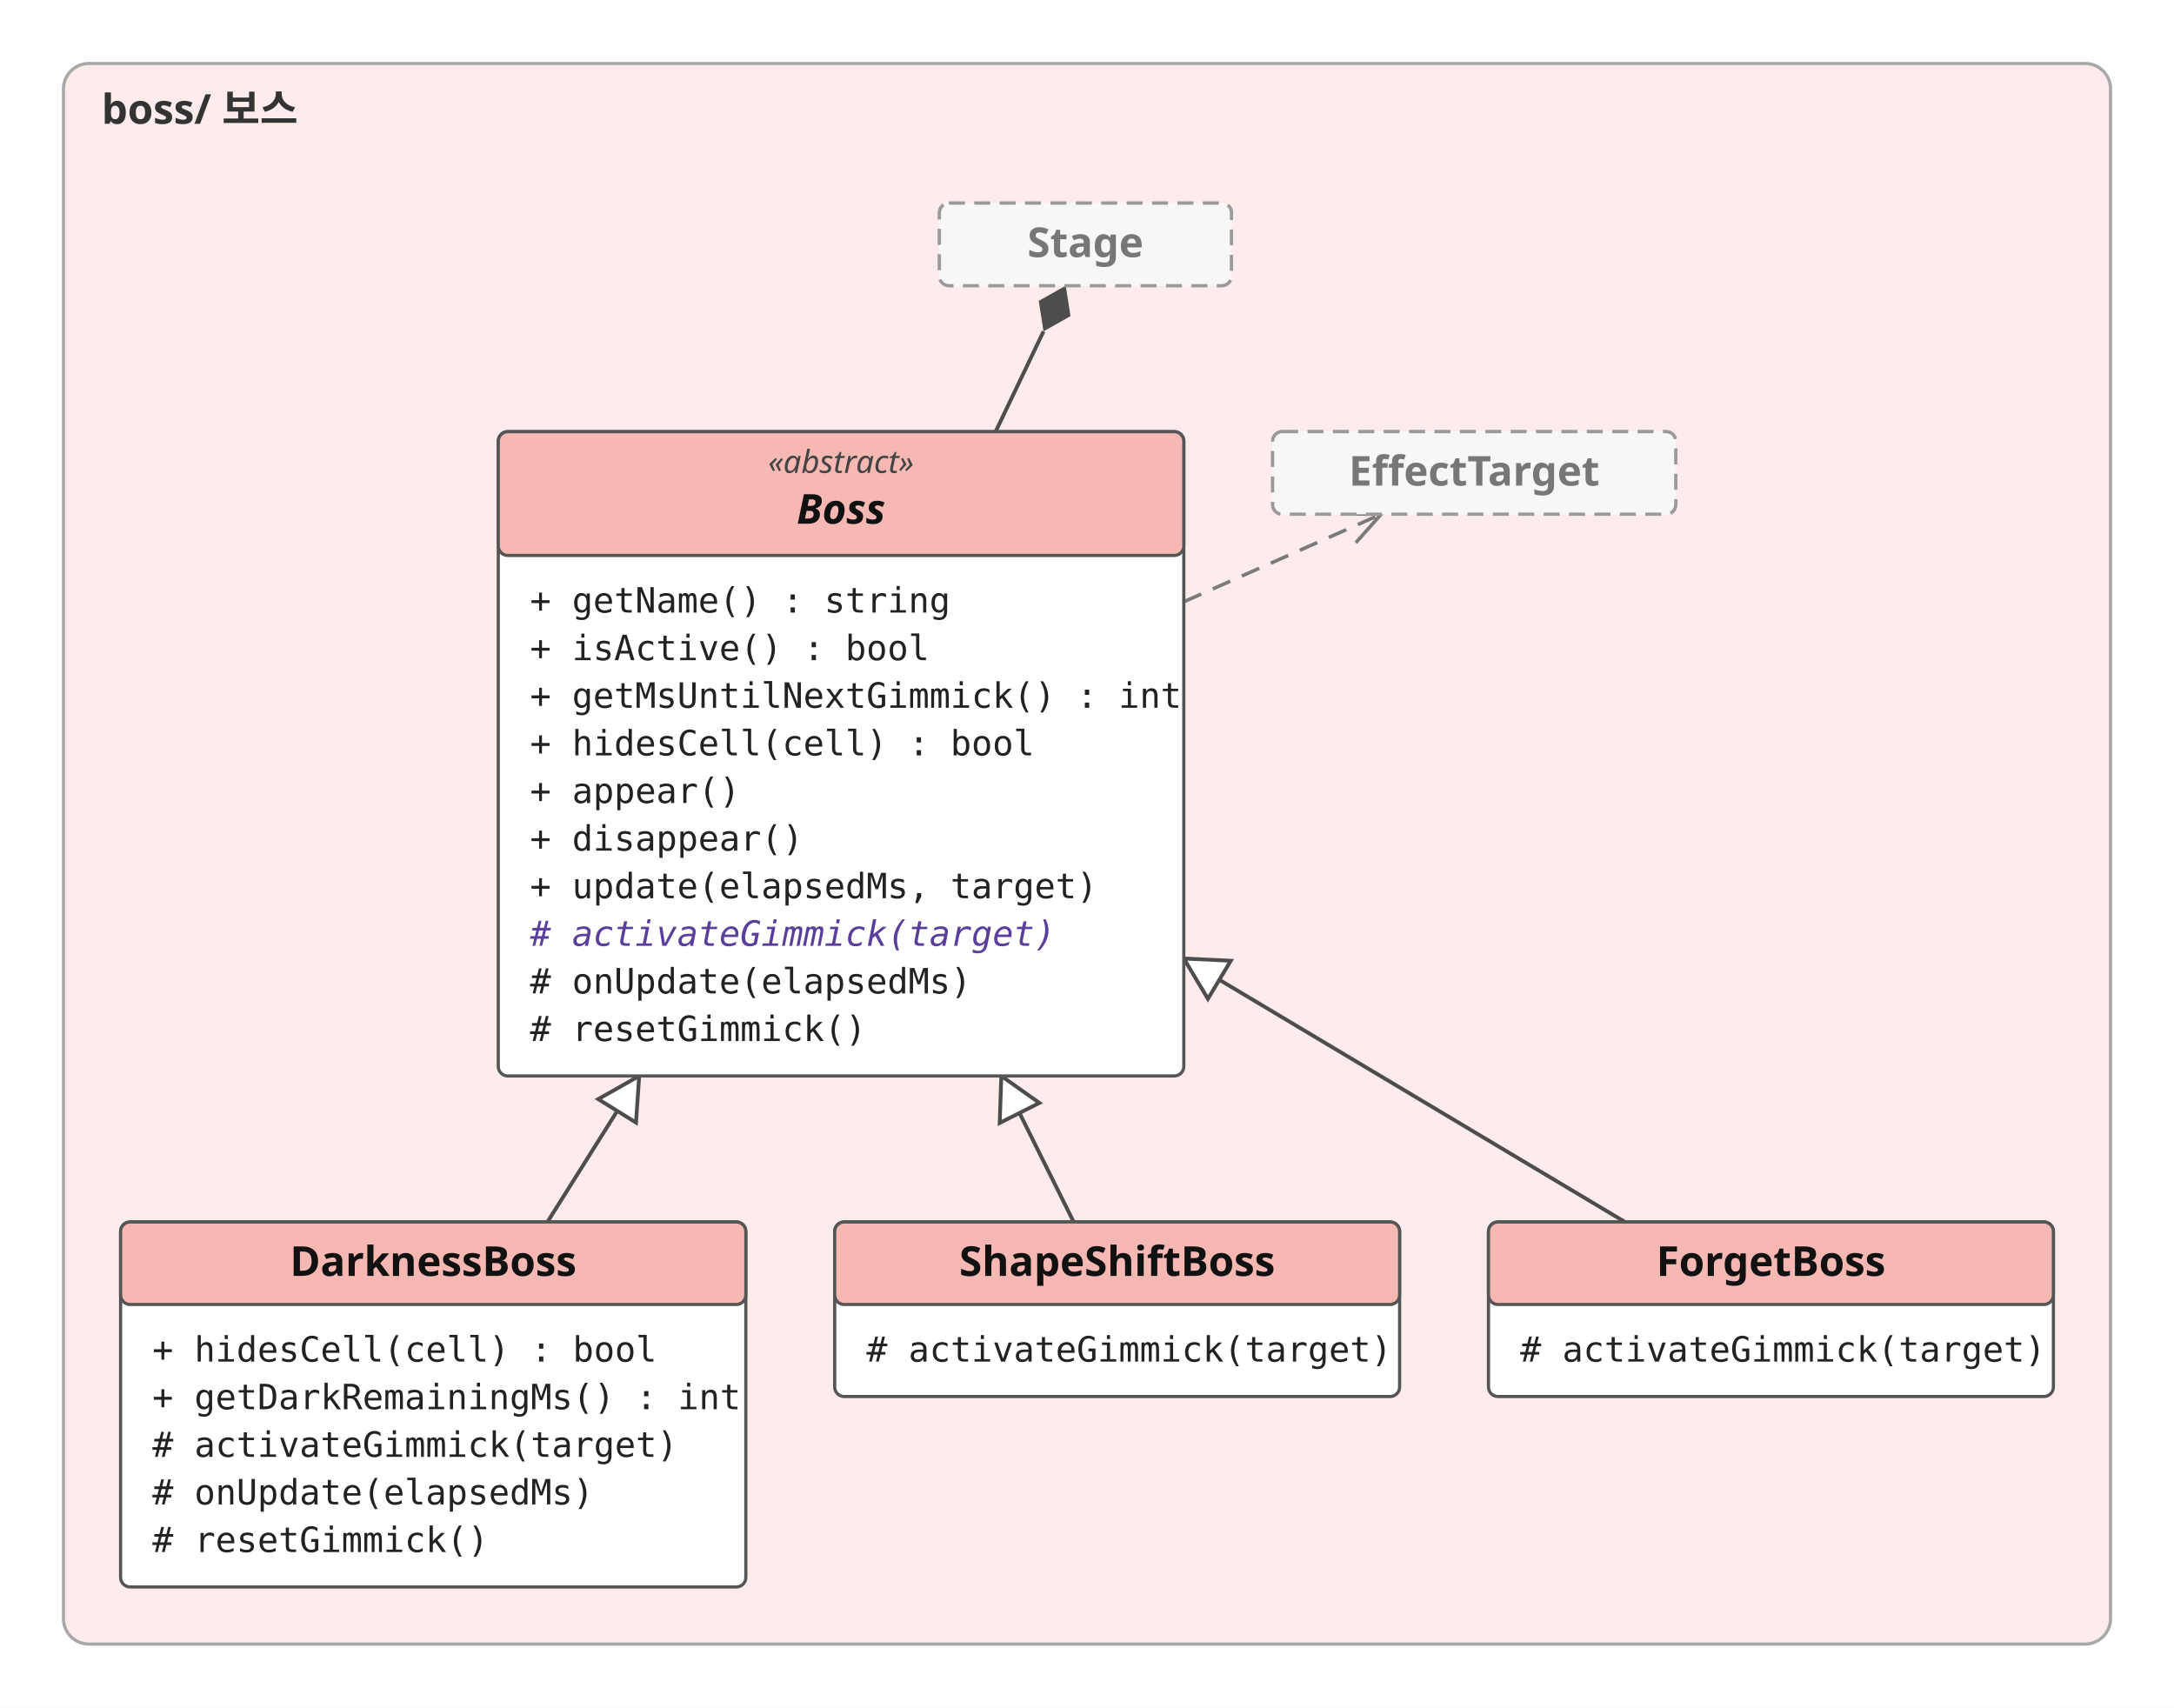
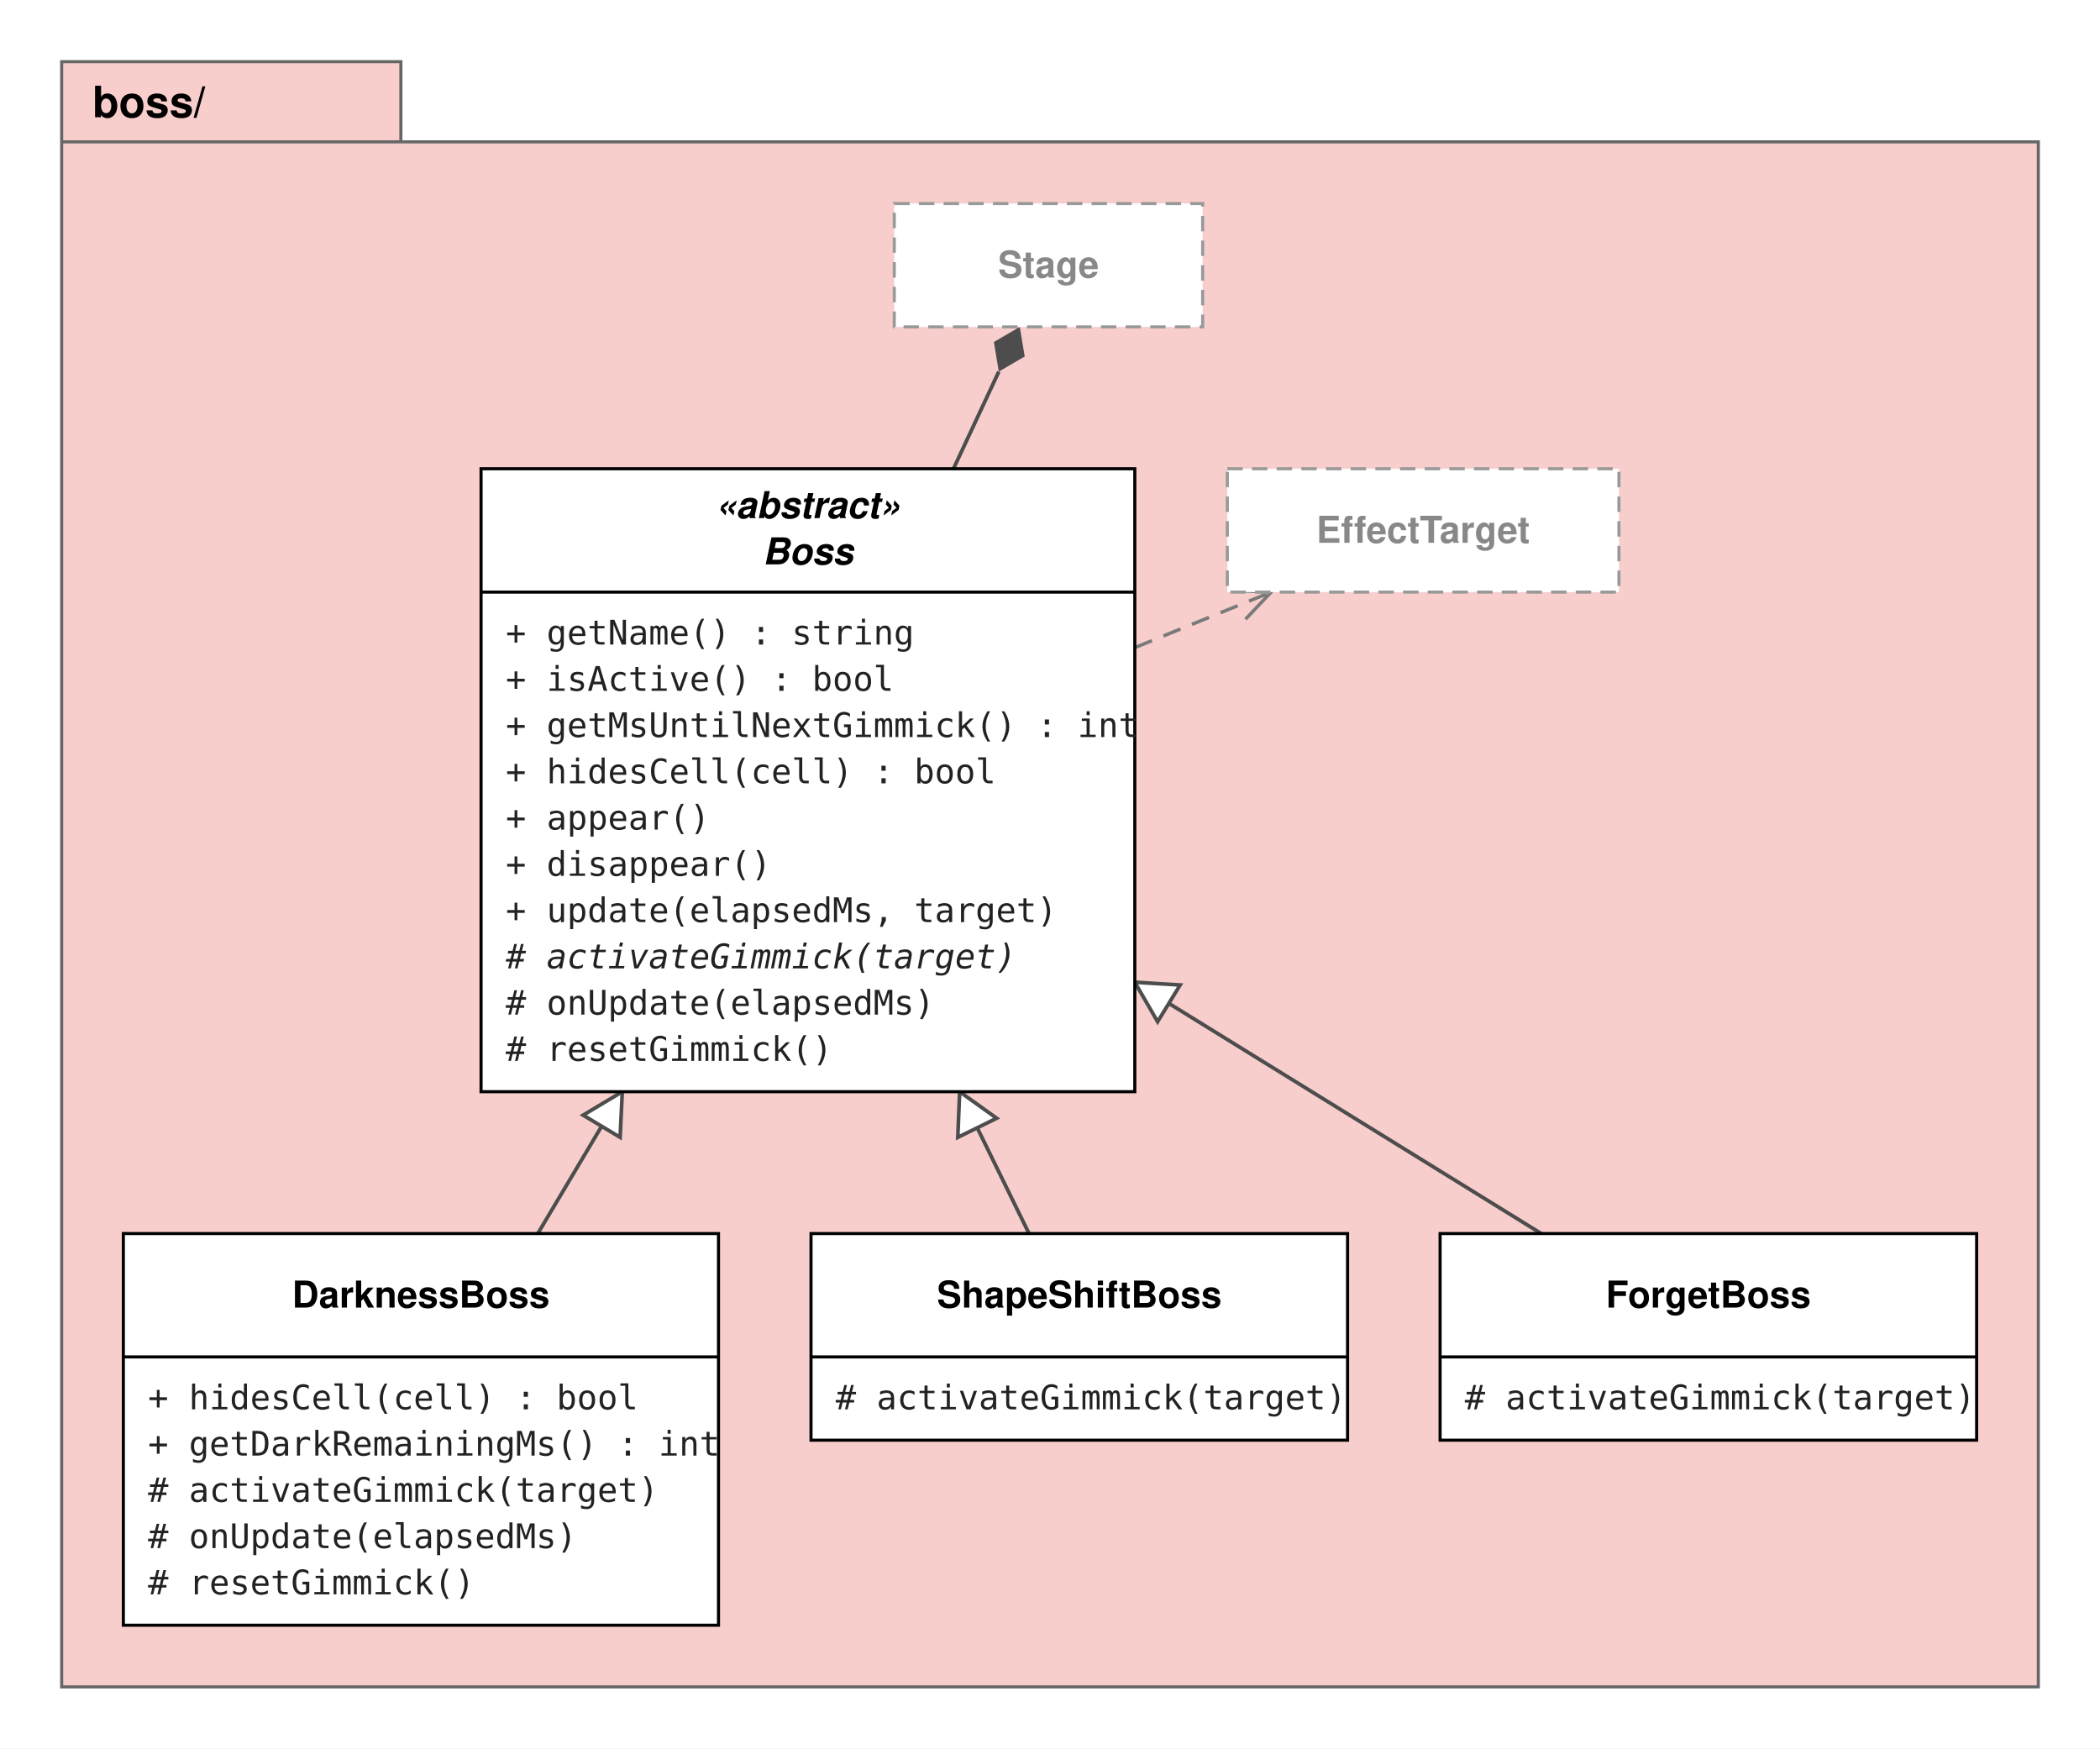
- <svg xmlns="http://www.w3.org/2000/svg" width="685" height="538" viewBox="-20 -20 685 538">
-   <rect x="-20" y="-20" width="685" height="538" fill="#ffffff" />
-   <rect x="0" y="0" width="645" height="498" rx="8" fill="#fdeceb" stroke="#a8a8a8" />
-   <text x="12.0" y="19.0" font-family="'Malgun Gothic', 'Apple SD Gothic Neo', 'Noto Sans KR', sans-serif" font-size="13" font-weight="bold" font-style="normal" text-anchor="start" fill="#333">boss/  보스</text>
-   <line x1="152.5" y1="365.0" x2="174.5" y2="330.0" stroke="#4d4d4d" stroke-width="1.2" />
-   <polygon points="181.4,319.0 180.4,333.7 168.5,326.3" fill="#ffffff" stroke="#4d4d4d" stroke-width="1.2" />
-   <line x1="318.3" y1="365.0" x2="301.2" y2="330.6" stroke="#4d4d4d" stroke-width="1.2" />
-   <polygon points="295.5,319.0 307.5,327.5 295.0,333.8" fill="#ffffff" stroke="#4d4d4d" stroke-width="1.2" />
-   <line x1="492.0" y1="365.0" x2="364.2" y2="288.7" stroke="#4d4d4d" stroke-width="1.2" />
-   <polygon points="353.0,282.0 367.8,282.7 360.6,294.7" fill="#ffffff" stroke="#4d4d4d" stroke-width="1.2" />
-   <line x1="308.8" y1="84.4" x2="293.7" y2="116.0" stroke="#4d4d4d" stroke-width="1.2" />
-   <polygon points="315.8,70.0 307.3,74.8 308.8,84.4 317.3,79.6" fill="#4d4d4d" />
-   <line x1="353.0" y1="169.6" x2="415.2" y2="142.0" stroke="#7a7a7a" stroke-width="1.1" stroke-dasharray="6 4" />
-   <polyline points="407.2,151.0 415.2,142.0 403.1,141.9" fill="none" stroke="#7a7a7a" stroke-width="1.1" />
-   <rect x="276" y="44" width="92" height="26" rx="3" fill="#ffffff" stroke="#9a9a9a" stroke-dasharray="5 3" />
-   <rect x="276" y="44" width="92" height="26" rx="3" fill="#f7f7f7" stroke="#9a9a9a" stroke-dasharray="5 3" />
-   <text x="322.0" y="61.0" font-family="'Malgun Gothic', 'Apple SD Gothic Neo', 'Noto Sans KR', sans-serif" font-size="13" font-weight="bold" font-style="normal" text-anchor="middle" fill="#777">Stage</text>
-   <rect x="137" y="116" width="216" height="203" rx="3" fill="#ffffff" stroke="#555" />
-   <rect x="137" y="116" width="216" height="39" rx="3" fill="#f5b8b2" stroke="#555" />
-   <text x="245.0" y="129.0" font-family="'Malgun Gothic', 'Apple SD Gothic Neo', 'Noto Sans KR', sans-serif" font-size="10" font-weight="normal" font-style="italic" text-anchor="middle" fill="#444">«abstract»</text>
-   <text x="245.0" y="145.0" font-family="'Malgun Gothic', 'Apple SD Gothic Neo', 'Noto Sans KR', sans-serif" font-size="13" font-weight="bold" font-style="italic" text-anchor="middle" fill="#111">Boss</text>
-   <text x="147.0" y="173.0" font-family="Consolas, Menlo, 'D2Coding', monospace" font-size="11" font-weight="normal" font-style="normal" text-anchor="start" fill="#222">+ getName() : string</text>
-   <text x="147.0" y="188.0" font-family="Consolas, Menlo, 'D2Coding', monospace" font-size="11" font-weight="normal" font-style="normal" text-anchor="start" fill="#222">+ isActive() : bool</text>
-   <text x="147.0" y="203.0" font-family="Consolas, Menlo, 'D2Coding', monospace" font-size="11" font-weight="normal" font-style="normal" text-anchor="start" fill="#222">+ getMsUntilNextGimmick() : int</text>
-   <text x="147.0" y="218.0" font-family="Consolas, Menlo, 'D2Coding', monospace" font-size="11" font-weight="normal" font-style="normal" text-anchor="start" fill="#222">+ hidesCell(cell) : bool</text>
-   <text x="147.0" y="233.0" font-family="Consolas, Menlo, 'D2Coding', monospace" font-size="11" font-weight="normal" font-style="normal" text-anchor="start" fill="#222">+ appear()</text>
-   <text x="147.0" y="248.0" font-family="Consolas, Menlo, 'D2Coding', monospace" font-size="11" font-weight="normal" font-style="normal" text-anchor="start" fill="#222">+ disappear()</text>
-   <text x="147.0" y="263.0" font-family="Consolas, Menlo, 'D2Coding', monospace" font-size="11" font-weight="normal" font-style="normal" text-anchor="start" fill="#222">+ update(elapsedMs, target)</text>
-   <text x="147.0" y="278.0" font-family="Consolas, Menlo, 'D2Coding', monospace" font-size="11" font-weight="normal" font-style="italic" text-anchor="start" fill="#5a3e9b"># activateGimmick(target)</text>
-   <text x="147.0" y="293.0" font-family="Consolas, Menlo, 'D2Coding', monospace" font-size="11" font-weight="normal" font-style="normal" text-anchor="start" fill="#222"># onUpdate(elapsedMs)</text>
-   <text x="147.0" y="308.0" font-family="Consolas, Menlo, 'D2Coding', monospace" font-size="11" font-weight="normal" font-style="normal" text-anchor="start" fill="#222"># resetGimmick()</text>
-   <rect x="381" y="116" width="127" height="26" rx="3" fill="#ffffff" stroke="#9a9a9a" stroke-dasharray="5 3" />
-   <rect x="381" y="116" width="127" height="26" rx="3" fill="#f7f7f7" stroke="#9a9a9a" stroke-dasharray="5 3" />
-   <text x="444.5" y="133.0" font-family="'Malgun Gothic', 'Apple SD Gothic Neo', 'Noto Sans KR', sans-serif" font-size="13" font-weight="bold" font-style="normal" text-anchor="middle" fill="#777">EffectTarget</text>
-   <rect x="18" y="365" width="197" height="115" rx="3" fill="#ffffff" stroke="#555" />
-   <rect x="18" y="365" width="197" height="26" rx="3" fill="#f5b8b2" stroke="#555" />
-   <text x="116.5" y="382.0" font-family="'Malgun Gothic', 'Apple SD Gothic Neo', 'Noto Sans KR', sans-serif" font-size="13" font-weight="bold" font-style="normal" text-anchor="middle" fill="#111">DarknessBoss</text>
-   <text x="28.0" y="409.0" font-family="Consolas, Menlo, 'D2Coding', monospace" font-size="11" font-weight="normal" font-style="normal" text-anchor="start" fill="#222">+ hidesCell(cell) : bool</text>
-   <text x="28.0" y="424.0" font-family="Consolas, Menlo, 'D2Coding', monospace" font-size="11" font-weight="normal" font-style="normal" text-anchor="start" fill="#222">+ getDarkRemainingMs() : int</text>
-   <text x="28.0" y="439.0" font-family="Consolas, Menlo, 'D2Coding', monospace" font-size="11" font-weight="normal" font-style="normal" text-anchor="start" fill="#222"># activateGimmick(target)</text>
-   <text x="28.0" y="454.0" font-family="Consolas, Menlo, 'D2Coding', monospace" font-size="11" font-weight="normal" font-style="normal" text-anchor="start" fill="#222"># onUpdate(elapsedMs)</text>
-   <text x="28.0" y="469.0" font-family="Consolas, Menlo, 'D2Coding', monospace" font-size="11" font-weight="normal" font-style="normal" text-anchor="start" fill="#222"># resetGimmick()</text>
-   <rect x="243" y="365" width="178" height="55" rx="3" fill="#ffffff" stroke="#555" />
-   <rect x="243" y="365" width="178" height="26" rx="3" fill="#f5b8b2" stroke="#555" />
-   <text x="332.0" y="382.0" font-family="'Malgun Gothic', 'Apple SD Gothic Neo', 'Noto Sans KR', sans-serif" font-size="13" font-weight="bold" font-style="normal" text-anchor="middle" fill="#111">ShapeShiftBoss</text>
-   <text x="253.0" y="409.0" font-family="Consolas, Menlo, 'D2Coding', monospace" font-size="11" font-weight="normal" font-style="normal" text-anchor="start" fill="#222"># activateGimmick(target)</text>
-   <rect x="449" y="365" width="178" height="55" rx="3" fill="#ffffff" stroke="#555" />
-   <rect x="449" y="365" width="178" height="26" rx="3" fill="#f5b8b2" stroke="#555" />
-   <text x="538.0" y="382.0" font-family="'Malgun Gothic', 'Apple SD Gothic Neo', 'Noto Sans KR', sans-serif" font-size="13" font-weight="bold" font-style="normal" text-anchor="middle" fill="#111">ForgetBoss</text>
-   <text x="459.0" y="409.0" font-family="Consolas, Menlo, 'D2Coding', monospace" font-size="11" font-weight="normal" font-style="normal" text-anchor="start" fill="#222"># activateGimmick(target)</text>
+ <svg xmlns="http://www.w3.org/2000/svg" width="681" height="567" viewBox="-20 -20 681 567">
+   <rect x="-20" y="-20" width="681" height="567" fill="#ffffff" />
+   <path d="M 0 0 L 110 0 L 110 26 L 641 26 L 641 527 L 0 527 Z" fill="#f8cecc" stroke="none" />
+   <path d="M 0 26 L 0 0 L 110 0 L 110 26 M 0 26 L 641 26 L 641 527 L 0 527 Z" fill="none" stroke="#666666" />
+   <text x="10.0" y="18.0" font-family="Helvetica, Arial, 'Malgun Gothic', 'Apple SD Gothic Neo', sans-serif" font-size="14" font-weight="bold" font-style="normal" text-anchor="start" fill="#000000">boss/</text>
+   <line x1="154.4" y1="380.0" x2="175.1" y2="345.2" stroke="#4d4d4d" stroke-width="1.2" />
+   <polygon points="181.8,334.0 181.1,348.8 169.1,341.6" fill="#ffffff" stroke="#4d4d4d" stroke-width="1.2" />
+   <line x1="313.7" y1="380.0" x2="296.9" y2="345.7" stroke="#4d4d4d" stroke-width="1.2" />
+   <polygon points="291.2,334.0 303.2,342.6 290.6,348.8" fill="#ffffff" stroke="#4d4d4d" stroke-width="1.2" />
+   <line x1="479.8" y1="380.0" x2="359.1" y2="305.4" stroke="#4d4d4d" stroke-width="1.2" />
+   <polygon points="348.0,298.5 362.7,299.4 355.4,311.3" fill="#ffffff" stroke="#4d4d4d" stroke-width="1.2" />
+   <line x1="303.9" y1="100.5" x2="289.2" y2="132.0" stroke="#4d4d4d" stroke-width="1.2" />
+   <polygon points="310.7,86.0 302.3,90.9 303.9,100.5 312.3,95.6" fill="#4d4d4d" />
+   <line x1="348.0" y1="190.0" x2="392.2" y2="172.0" stroke="#7a7a7a" stroke-width="1.1" stroke-dasharray="6 4" />
+   <polyline points="383.9,180.8 392.2,172.0 380.2,171.5" fill="none" stroke="#7a7a7a" stroke-width="1.1" />
+   <rect x="270" y="46" width="100" height="40" fill="#ffffff" stroke="#999999" stroke-dasharray="5 3" />
+   <text x="320.0" y="70.0" font-family="Helvetica, Arial, 'Malgun Gothic', 'Apple SD Gothic Neo', sans-serif" font-size="12" font-weight="bold" font-style="normal" text-anchor="middle" fill="#888888">Stage</text>
+   <rect x="136" y="132" width="212" height="202" fill="#ffffff" stroke="#000000" />
+   <line x1="136" y1="172" x2="348" y2="172" stroke="#000000" />
+   <text x="242.0" y="148.0" font-family="Helvetica, Arial, 'Malgun Gothic', 'Apple SD Gothic Neo', sans-serif" font-size="12" font-weight="bold" font-style="italic" text-anchor="middle" fill="#000000">«abstract»</text>
+   <text x="242.0" y="163.0" font-family="Helvetica, Arial, 'Malgun Gothic', 'Apple SD Gothic Neo', sans-serif" font-size="12" font-weight="bold" font-style="italic" text-anchor="middle" fill="#000000">Boss</text>
+   <text x="144.0" y="189.0" font-family="Consolas, Menlo, 'D2Coding', monospace" font-size="11" font-weight="normal" font-style="normal" text-anchor="start" fill="#222">+ getName() : string</text>
+   <text x="144.0" y="204.0" font-family="Consolas, Menlo, 'D2Coding', monospace" font-size="11" font-weight="normal" font-style="normal" text-anchor="start" fill="#222">+ isActive() : bool</text>
+   <text x="144.0" y="219.0" font-family="Consolas, Menlo, 'D2Coding', monospace" font-size="11" font-weight="normal" font-style="normal" text-anchor="start" fill="#222">+ getMsUntilNextGimmick() : int</text>
+   <text x="144.0" y="234.0" font-family="Consolas, Menlo, 'D2Coding', monospace" font-size="11" font-weight="normal" font-style="normal" text-anchor="start" fill="#222">+ hidesCell(cell) : bool</text>
+   <text x="144.0" y="249.0" font-family="Consolas, Menlo, 'D2Coding', monospace" font-size="11" font-weight="normal" font-style="normal" text-anchor="start" fill="#222">+ appear()</text>
+   <text x="144.0" y="264.0" font-family="Consolas, Menlo, 'D2Coding', monospace" font-size="11" font-weight="normal" font-style="normal" text-anchor="start" fill="#222">+ disappear()</text>
+   <text x="144.0" y="279.0" font-family="Consolas, Menlo, 'D2Coding', monospace" font-size="11" font-weight="normal" font-style="normal" text-anchor="start" fill="#222">+ update(elapsedMs, target)</text>
+   <text x="144.0" y="294.0" font-family="Consolas, Menlo, 'D2Coding', monospace" font-size="11" font-weight="normal" font-style="italic" text-anchor="start" fill="#222"># activateGimmick(target)</text>
+   <text x="144.0" y="309.0" font-family="Consolas, Menlo, 'D2Coding', monospace" font-size="11" font-weight="normal" font-style="normal" text-anchor="start" fill="#222"># onUpdate(elapsedMs)</text>
+   <text x="144.0" y="324.0" font-family="Consolas, Menlo, 'D2Coding', monospace" font-size="11" font-weight="normal" font-style="normal" text-anchor="start" fill="#222"># resetGimmick()</text>
+   <rect x="378" y="132" width="127" height="40" fill="#ffffff" stroke="#999999" stroke-dasharray="5 3" />
+   <text x="441.5" y="156.0" font-family="Helvetica, Arial, 'Malgun Gothic', 'Apple SD Gothic Neo', sans-serif" font-size="12" font-weight="bold" font-style="normal" text-anchor="middle" fill="#888888">EffectTarget</text>
+   <rect x="20" y="380" width="193" height="127" fill="#ffffff" stroke="#000000" />
+   <line x1="20" y1="420" x2="213" y2="420" stroke="#000000" />
+   <text x="116.5" y="404.0" font-family="Helvetica, Arial, 'Malgun Gothic', 'Apple SD Gothic Neo', sans-serif" font-size="12" font-weight="bold" font-style="normal" text-anchor="middle" fill="#000000">DarknessBoss</text>
+   <text x="28.0" y="437.0" font-family="Consolas, Menlo, 'D2Coding', monospace" font-size="11" font-weight="normal" font-style="normal" text-anchor="start" fill="#222">+ hidesCell(cell) : bool</text>
+   <text x="28.0" y="452.0" font-family="Consolas, Menlo, 'D2Coding', monospace" font-size="11" font-weight="normal" font-style="normal" text-anchor="start" fill="#222">+ getDarkRemainingMs() : int</text>
+   <text x="28.0" y="467.0" font-family="Consolas, Menlo, 'D2Coding', monospace" font-size="11" font-weight="normal" font-style="normal" text-anchor="start" fill="#222"># activateGimmick(target)</text>
+   <text x="28.0" y="482.0" font-family="Consolas, Menlo, 'D2Coding', monospace" font-size="11" font-weight="normal" font-style="normal" text-anchor="start" fill="#222"># onUpdate(elapsedMs)</text>
+   <text x="28.0" y="497.0" font-family="Consolas, Menlo, 'D2Coding', monospace" font-size="11" font-weight="normal" font-style="normal" text-anchor="start" fill="#222"># resetGimmick()</text>
+   <rect x="243" y="380" width="174" height="67" fill="#ffffff" stroke="#000000" />
+   <line x1="243" y1="420" x2="417" y2="420" stroke="#000000" />
+   <text x="330.0" y="404.0" font-family="Helvetica, Arial, 'Malgun Gothic', 'Apple SD Gothic Neo', sans-serif" font-size="12" font-weight="bold" font-style="normal" text-anchor="middle" fill="#000000">ShapeShiftBoss</text>
+   <text x="251.0" y="437.0" font-family="Consolas, Menlo, 'D2Coding', monospace" font-size="11" font-weight="normal" font-style="normal" text-anchor="start" fill="#222"># activateGimmick(target)</text>
+   <rect x="447" y="380" width="174" height="67" fill="#ffffff" stroke="#000000" />
+   <line x1="447" y1="420" x2="621" y2="420" stroke="#000000" />
+   <text x="534.0" y="404.0" font-family="Helvetica, Arial, 'Malgun Gothic', 'Apple SD Gothic Neo', sans-serif" font-size="12" font-weight="bold" font-style="normal" text-anchor="middle" fill="#000000">ForgetBoss</text>
+   <text x="455.0" y="437.0" font-family="Consolas, Menlo, 'D2Coding', monospace" font-size="11" font-weight="normal" font-style="normal" text-anchor="start" fill="#222"># activateGimmick(target)</text>
</svg>
